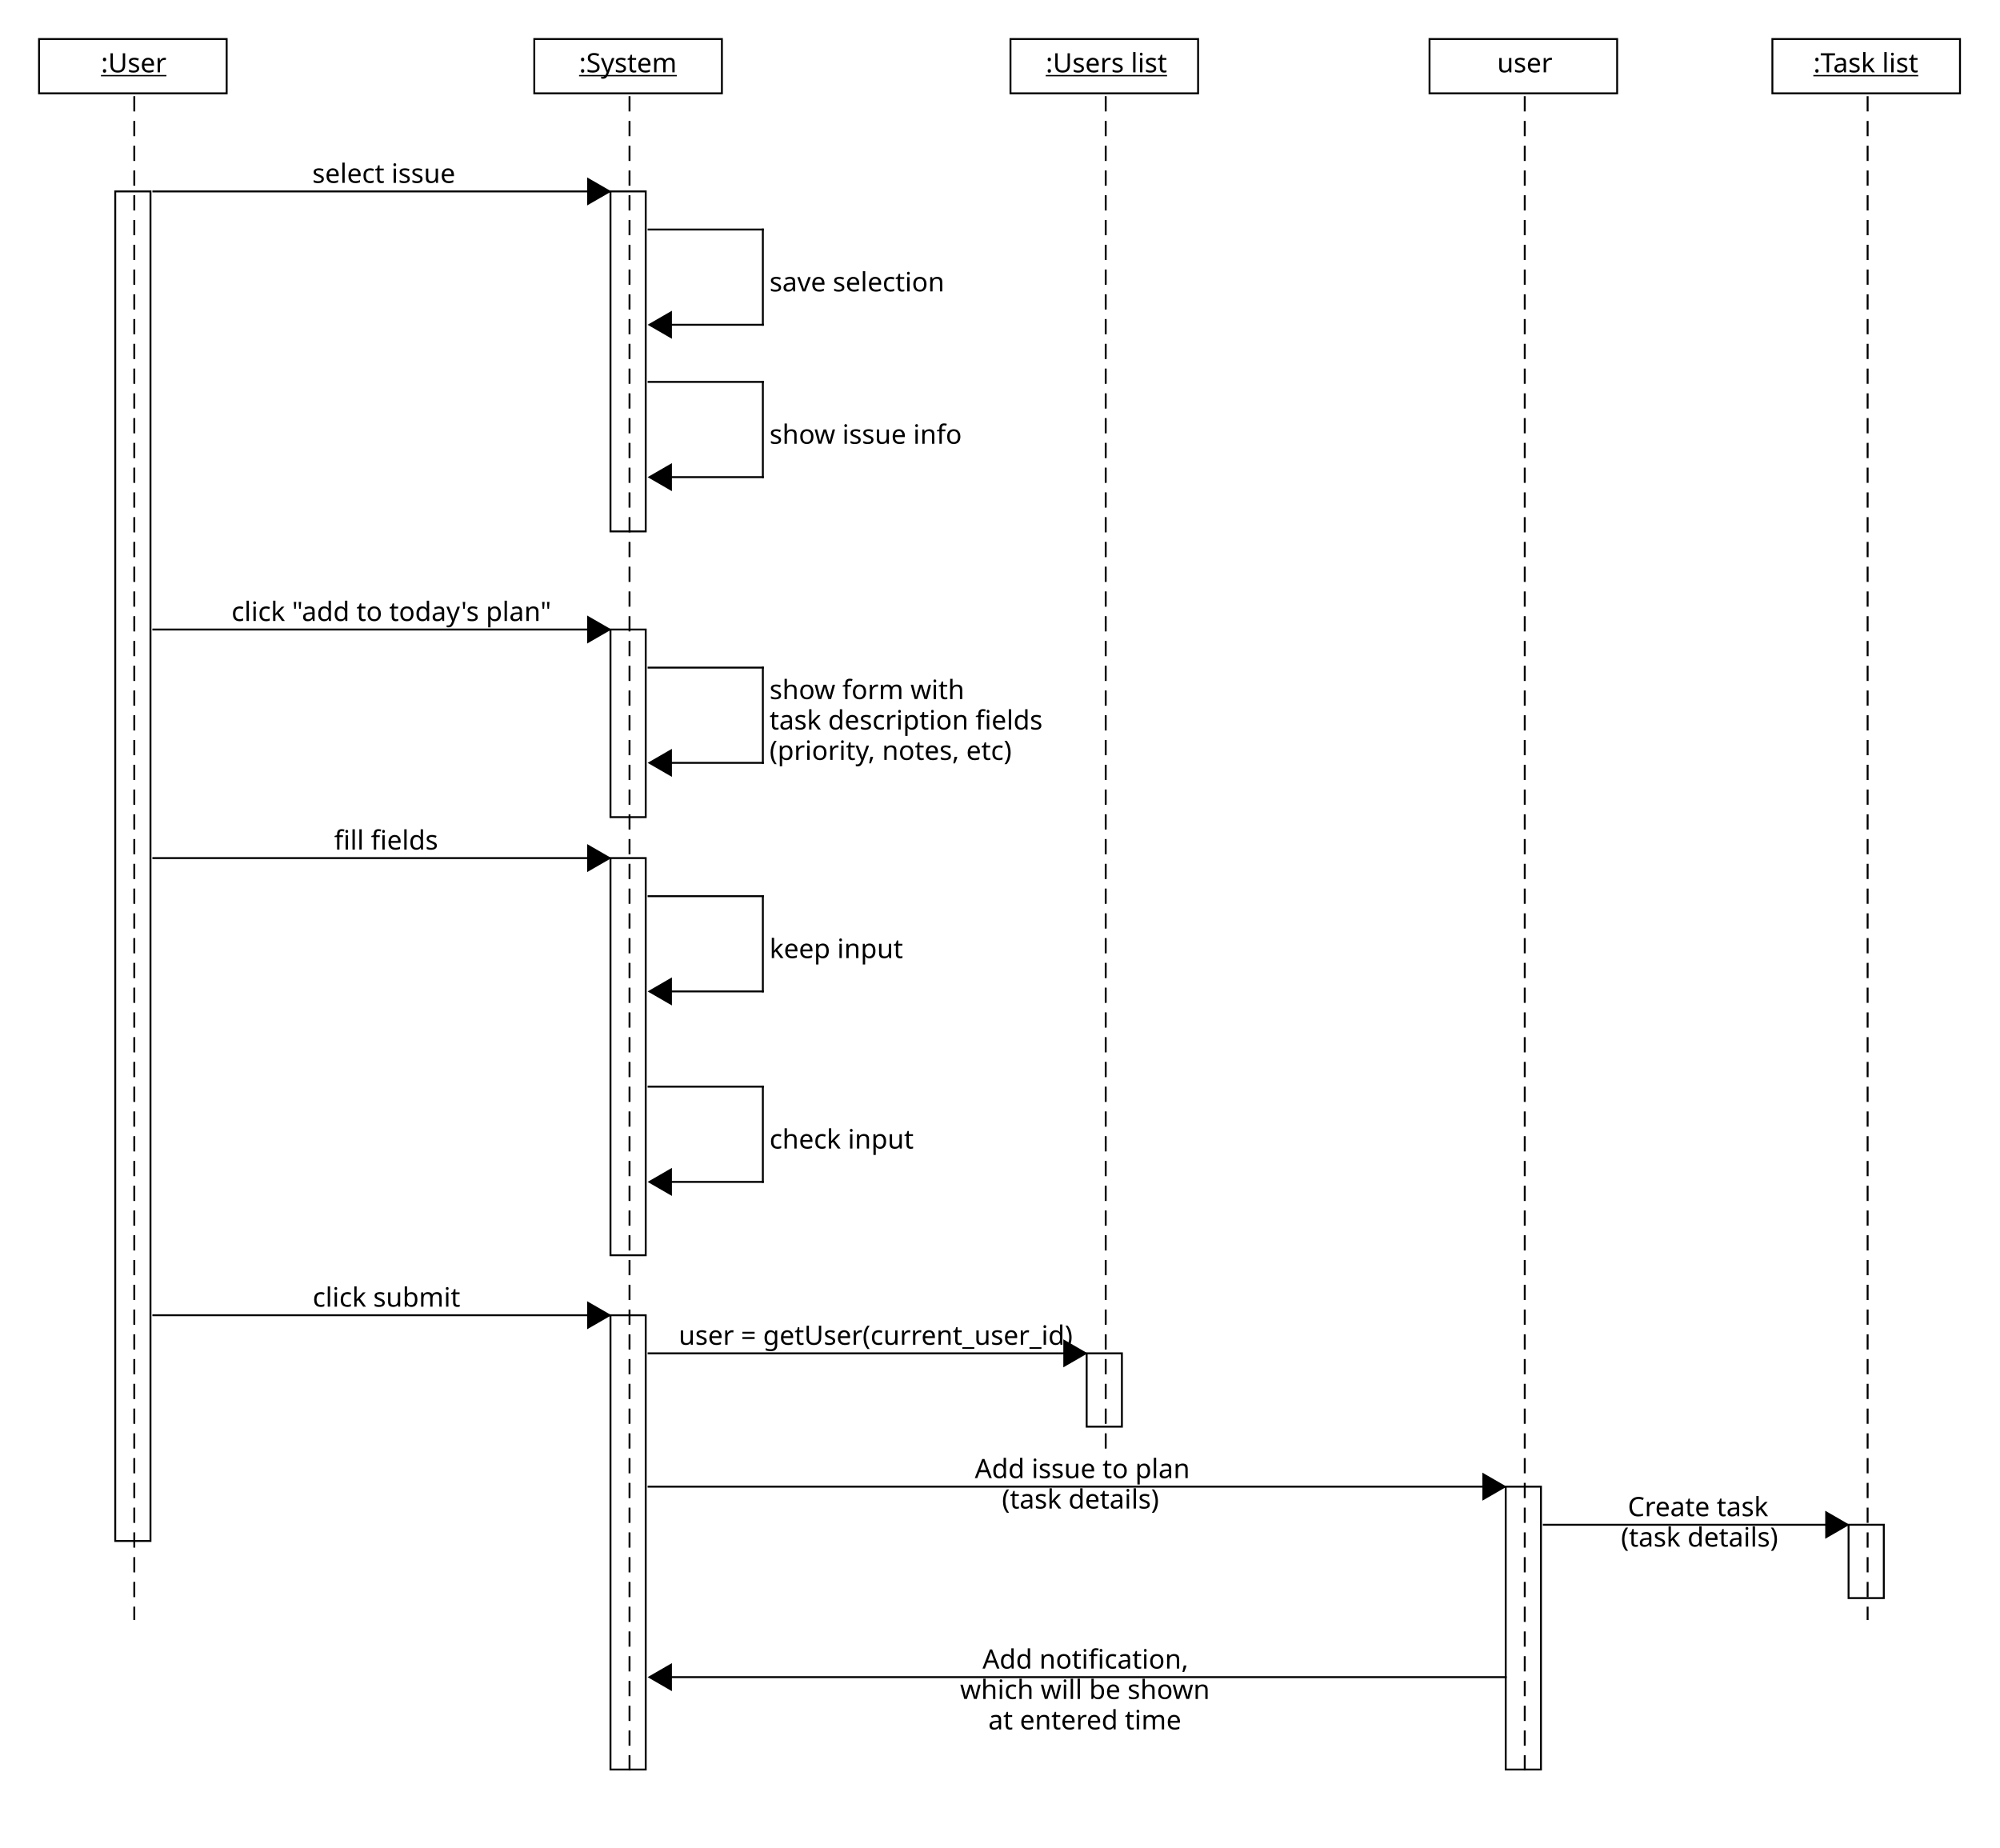
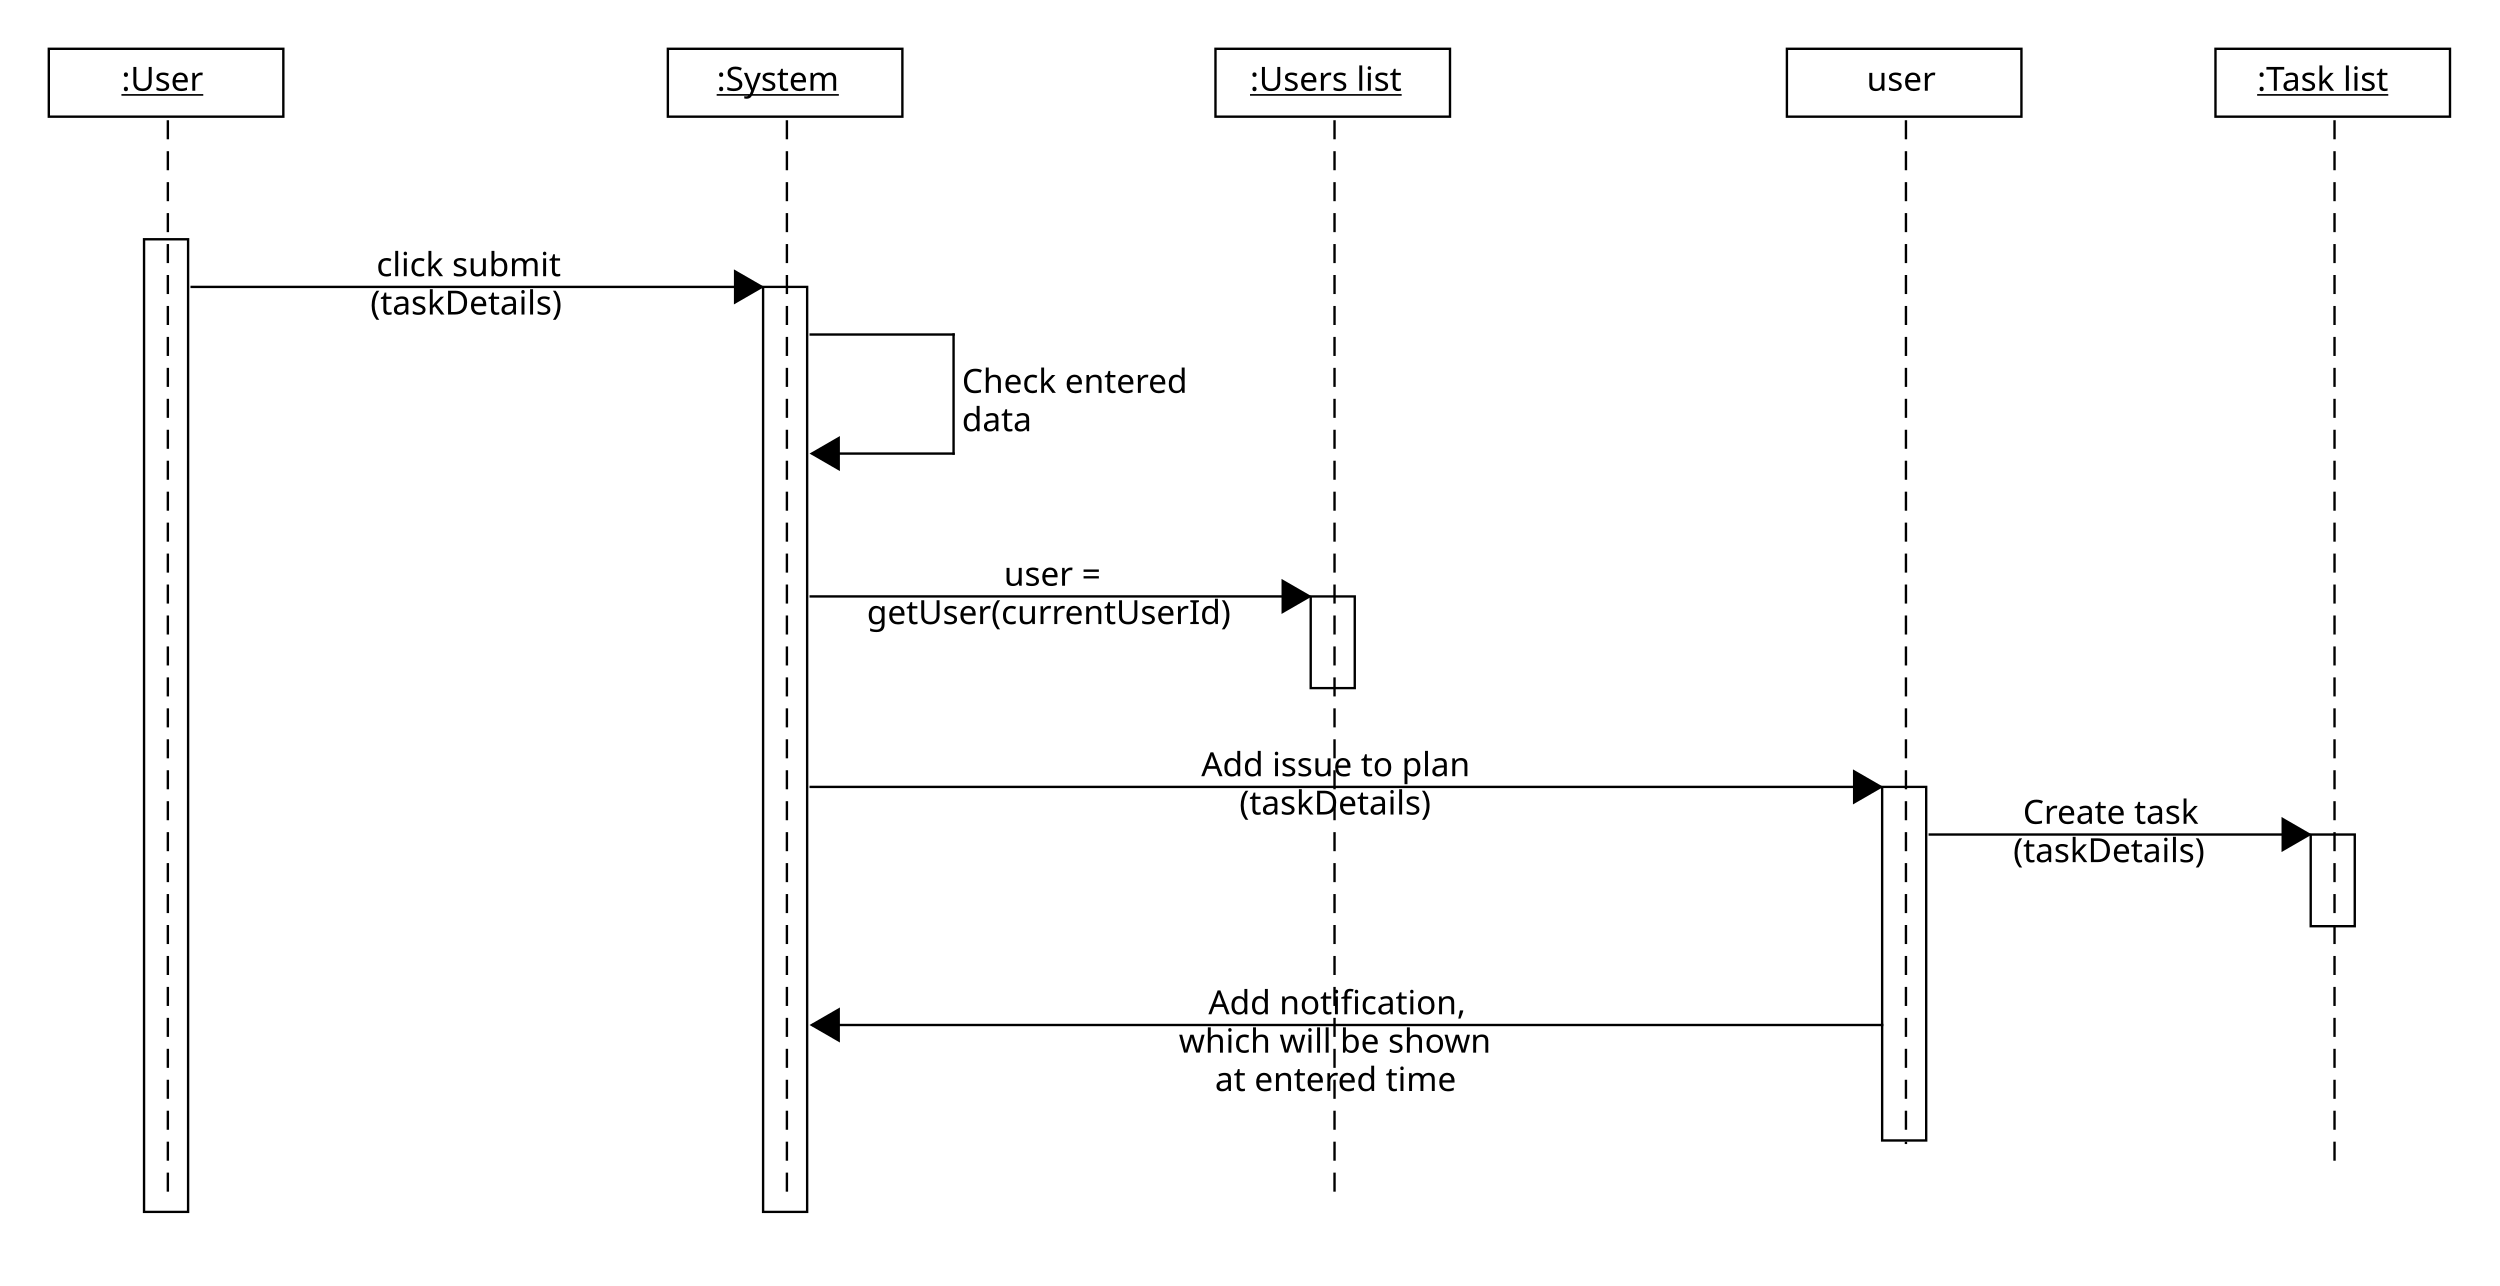
- <svg xmlns="http://www.w3.org/2000/svg" fill-opacity="1" color-rendering="auto" color-interpolation="auto" text-rendering="auto" stroke="black" stroke-linecap="square" width="1050" stroke-miterlimit="10" shape-rendering="auto" stroke-opacity="1" fill="black" stroke-dasharray="none" font-weight="normal" stroke-width="1" viewBox="-20 -20 1050 970" height="970" font-family="'Dialog'" font-style="normal" stroke-linejoin="miter" font-size="12px" stroke-dashoffset="0" image-rendering="auto">
+ <svg xmlns="http://www.w3.org/2000/svg" fill-opacity="1" color-rendering="auto" color-interpolation="auto" text-rendering="auto" stroke="black" stroke-linecap="square" width="1050" stroke-miterlimit="10" shape-rendering="auto" stroke-opacity="1" fill="black" stroke-dasharray="none" font-weight="normal" stroke-width="1" viewBox="-10 -10 1050 540" height="540" font-family="'Dialog'" font-style="normal" stroke-linejoin="miter" font-size="12px" stroke-dashoffset="0" image-rendering="auto">
  <defs id="genericDefs" />
  <g>
    <defs id="defs1">
      <clipPath clipPathUnits="userSpaceOnUse" id="clipPath1">
        <path d="M0 0 L2147483647 0 L2147483647 2147483647 L0 2147483647 L0 0 Z" />
      </clipPath>
      <clipPath clipPathUnits="userSpaceOnUse" id="clipPath2">
        <path d="M0 0 L0 30 L100 30 L100 0 Z" />
      </clipPath>
      <clipPath clipPathUnits="userSpaceOnUse" id="clipPath3">
        <path d="M0 0 L0 40 L20 40 L20 0 Z" />
      </clipPath>
      <clipPath clipPathUnits="userSpaceOnUse" id="clipPath4">
        <path d="M0 0 L0 150 L20 150 L20 0 Z" />
      </clipPath>
      <clipPath clipPathUnits="userSpaceOnUse" id="clipPath5">
-         <path d="M0 0 L0 240 L20 240 L20 0 Z" />
+         <path d="M0 0 L0 390 L20 390 L20 0 Z" />
      </clipPath>
      <clipPath clipPathUnits="userSpaceOnUse" id="clipPath6">
-         <path d="M0 0 L0 210 L20 210 L20 0 Z" />
+         <path d="M0 0 L0 410 L20 410 L20 0 Z" />
      </clipPath>
      <clipPath clipPathUnits="userSpaceOnUse" id="clipPath7">
-         <path d="M0 0 L0 100 L20 100 L20 0 Z" />
+         <path d="M0 0 L0 80 L190 80 L190 0 Z" />
      </clipPath>
      <clipPath clipPathUnits="userSpaceOnUse" id="clipPath8">
-         <path d="M0 0 L0 180 L20 180 L20 0 Z" />
+         <path d="M0 0 L0 60 L480 60 L480 0 Z" />
      </clipPath>
      <clipPath clipPathUnits="userSpaceOnUse" id="clipPath9">
-         <path d="M0 0 L0 710 L20 710 L20 0 Z" />
+         <path d="M0 0 L0 50 L190 50 L190 0 Z" />
      </clipPath>
      <clipPath clipPathUnits="userSpaceOnUse" id="clipPath10">
-         <path d="M0 0 L0 80 L160 80 L160 0 Z" />
+         <path d="M0 0 L0 470 L30 470 L30 0 Z" />
      </clipPath>
      <clipPath clipPathUnits="userSpaceOnUse" id="clipPath11">
-         <path d="M0 0 L0 80 L180 80 L180 0 Z" />
+         <path d="M0 0 L0 50 L480 50 L480 0 Z" />
      </clipPath>
      <clipPath clipPathUnits="userSpaceOnUse" id="clipPath12">
-         <path d="M0 0 L0 60 L480 60 L480 0 Z" />
+         <path d="M0 0 L0 50 L240 50 L240 0 Z" />
      </clipPath>
      <clipPath clipPathUnits="userSpaceOnUse" id="clipPath13">
-         <path d="M0 0 L0 50 L190 50 L190 0 Z" />
+         <path d="M0 0 L0 50 L270 50 L270 0 Z" />
      </clipPath>
      <clipPath clipPathUnits="userSpaceOnUse" id="clipPath14">
-         <path d="M0 0 L0 830 L30 830 L30 0 Z" />
+         <path d="M0 0 L0 460 L30 460 L30 0 Z" />
      </clipPath>
      <clipPath clipPathUnits="userSpaceOnUse" id="clipPath15">
-         <path d="M0 0 L0 50 L480 50 L480 0 Z" />
-       </clipPath>
-       <clipPath clipPathUnits="userSpaceOnUse" id="clipPath16">
-         <path d="M0 0 L0 40 L260 40 L260 0 Z" />
-       </clipPath>
-       <clipPath clipPathUnits="userSpaceOnUse" id="clipPath17">
-         <path d="M0 0 L0 40 L270 40 L270 0 Z" />
-       </clipPath>
-       <clipPath clipPathUnits="userSpaceOnUse" id="clipPath18">
-         <path d="M0 0 L0 80 L150 80 L150 0 Z" />
-       </clipPath>
-       <clipPath clipPathUnits="userSpaceOnUse" id="clipPath19">
-         <path d="M0 0 L0 80 L220 80 L220 0 Z" />
-       </clipPath>
-       <clipPath clipPathUnits="userSpaceOnUse" id="clipPath20">
-         <path d="M0 0 L0 910 L30 910 L30 0 Z" />
-       </clipPath>
-       <clipPath clipPathUnits="userSpaceOnUse" id="clipPath21">
-         <path d="M0 0 L0 740 L30 740 L30 0 Z" />
+         <path d="M0 0 L0 480 L30 480 L30 0 Z" />
      </clipPath>
    </defs>
-     <g fill="rgb(255,255,255)" fill-opacity="0" stroke-opacity="0" stroke="rgb(255,255,255)">
+     <g fill="rgb(255,255,255)" fill-opacity="0" transform="translate(10,10)" stroke-opacity="0" stroke="rgb(255,255,255)">
      <rect x="0.5" width="98.5" height="28.5" y="0.5" clip-path="url(#clipPath2)" stroke="none" />
    </g>
-     <g>
+     <g transform="translate(10,10)">
      <rect fill="none" x="0.5" width="98.5" height="28.5" y="0.5" clip-path="url(#clipPath2)" />
-       <text x="33" font-size="14px" y="17.969" text-decoration="underline" clip-path="url(#clipPath2)" font-family="sans-serif" stroke="none" xml:space="preserve">:User</text>
+       <text x="31" font-size="14px" y="18.109" text-decoration="underline" clip-path="url(#clipPath2)" font-family="sans-serif" stroke="none" xml:space="preserve">:User</text>
    </g>
-     <g fill="rgb(255,255,255)" fill-opacity="0" transform="translate(950,780)" stroke-opacity="0" stroke="rgb(255,255,255)">
+     <g fill="rgb(255,255,255)" fill-opacity="0" transform="translate(960,340)" stroke-opacity="0" stroke="rgb(255,255,255)">
      <rect x="0.5" width="18.5" height="38.5" y="0.5" clip-path="url(#clipPath3)" stroke="none" />
    </g>
-     <g transform="translate(950,780)">
+     <g transform="translate(960,340)">
      <rect fill="none" x="0.5" width="18.5" height="38.5" y="0.5" clip-path="url(#clipPath3)" />
    </g>
-     <g fill="rgb(255,255,255)" fill-opacity="0" transform="translate(910,0)" stroke-opacity="0" stroke="rgb(255,255,255)">
+     <g fill="rgb(255,255,255)" fill-opacity="0" transform="translate(920,10)" stroke-opacity="0" stroke="rgb(255,255,255)">
      <rect x="0.5" width="98.5" height="28.5" y="0.5" clip-path="url(#clipPath2)" stroke="none" />
    </g>
-     <g transform="translate(910,0)">
+     <g transform="translate(920,10)">
      <rect fill="none" x="0.5" width="98.5" height="28.5" y="0.5" clip-path="url(#clipPath2)" />
-       <text x="22" font-size="14px" y="17.969" text-decoration="underline" clip-path="url(#clipPath2)" font-family="sans-serif" stroke="none" xml:space="preserve">:Task list</text>
+       <text x="18" font-size="14px" y="18.109" text-decoration="underline" clip-path="url(#clipPath2)" font-family="sans-serif" stroke="none" xml:space="preserve">:Task list</text>
    </g>
-     <g fill="rgb(255,255,255)" fill-opacity="0" transform="translate(770,760)" stroke-opacity="0" stroke="rgb(255,255,255)">
+     <g fill="rgb(255,255,255)" fill-opacity="0" transform="translate(780,320)" stroke-opacity="0" stroke="rgb(255,255,255)">
      <rect x="0.5" width="18.5" height="148.5" y="0.5" clip-path="url(#clipPath4)" stroke="none" />
    </g>
-     <g transform="translate(770,760)">
+     <g transform="translate(780,320)">
      <rect fill="none" x="0.5" width="18.5" height="148.5" y="0.5" clip-path="url(#clipPath4)" />
    </g>
-     <g fill="rgb(255,255,255)" fill-opacity="0" transform="translate(550,690)" stroke-opacity="0" stroke="rgb(255,255,255)">
+     <g fill="rgb(255,255,255)" fill-opacity="0" transform="translate(540,240)" stroke-opacity="0" stroke="rgb(255,255,255)">
      <rect x="0.5" width="18.5" height="38.5" y="0.5" clip-path="url(#clipPath3)" stroke="none" />
    </g>
-     <g transform="translate(550,690)">
+     <g transform="translate(540,240)">
      <rect fill="none" x="0.5" width="18.5" height="38.5" y="0.5" clip-path="url(#clipPath3)" />
    </g>
-     <g fill="rgb(255,255,255)" fill-opacity="0" transform="translate(300,670)" stroke-opacity="0" stroke="rgb(255,255,255)">
-       <rect x="0.5" width="18.5" height="238.5" y="0.5" clip-path="url(#clipPath5)" stroke="none" />
+     <g fill="rgb(255,255,255)" fill-opacity="0" transform="translate(310,110)" stroke-opacity="0" stroke="rgb(255,255,255)">
+       <rect x="0.5" width="18.5" height="388.5" y="0.5" clip-path="url(#clipPath5)" stroke="none" />
    </g>
-     <g transform="translate(300,670)">
-       <rect fill="none" x="0.5" width="18.5" height="238.5" y="0.5" clip-path="url(#clipPath5)" />
+     <g transform="translate(310,110)">
+       <rect fill="none" x="0.5" width="18.5" height="388.5" y="0.5" clip-path="url(#clipPath5)" />
    </g>
-     <g fill="rgb(255,255,255)" fill-opacity="0" transform="translate(300,430)" stroke-opacity="0" stroke="rgb(255,255,255)">
-       <rect x="0.5" width="18.5" height="208.5" y="0.5" clip-path="url(#clipPath6)" stroke="none" />
+     <g fill="rgb(255,255,255)" fill-opacity="0" transform="translate(50,90)" stroke-opacity="0" stroke="rgb(255,255,255)">
+       <rect x="0.5" width="18.5" height="408.5" y="0.5" clip-path="url(#clipPath6)" stroke="none" />
    </g>
-     <g transform="translate(300,430)">
-       <rect fill="none" x="0.5" width="18.5" height="208.5" y="0.5" clip-path="url(#clipPath6)" />
+     <g transform="translate(50,90)">
+       <rect fill="none" x="0.5" width="18.5" height="408.5" y="0.5" clip-path="url(#clipPath6)" />
    </g>
-     <g fill="rgb(255,255,255)" fill-opacity="0" transform="translate(300,310)" stroke-opacity="0" stroke="rgb(255,255,255)">
-       <rect x="0.5" width="18.5" height="98.5" y="0.5" clip-path="url(#clipPath7)" stroke="none" />
-     </g>
-     <g transform="translate(300,310)">
-       <rect fill="none" x="0.5" width="18.5" height="98.5" y="0.5" clip-path="url(#clipPath7)" />
-     </g>
-     <g fill="rgb(255,255,255)" fill-opacity="0" transform="translate(300,80)" stroke-opacity="0" stroke="rgb(255,255,255)">
-       <rect x="0.5" width="18.5" height="178.5" y="0.5" clip-path="url(#clipPath8)" stroke="none" />
-     </g>
-     <g transform="translate(300,80)">
-       <rect fill="none" x="0.5" width="18.5" height="178.5" y="0.5" clip-path="url(#clipPath8)" />
-     </g>
-     <g fill="rgb(255,255,255)" fill-opacity="0" transform="translate(40,80)" stroke-opacity="0" stroke="rgb(255,255,255)">
-       <rect x="0.5" width="18.5" height="708.5" y="0.5" clip-path="url(#clipPath9)" stroke="none" />
-     </g>
-     <g transform="translate(40,80)">
-       <rect fill="none" x="0.5" width="18.5" height="708.5" y="0.5" clip-path="url(#clipPath9)" />
-     </g>
-     <g fill="rgb(255,255,255)" fill-opacity="0" transform="translate(730,0)" stroke-opacity="0" stroke="rgb(255,255,255)">
+     <g fill="rgb(255,255,255)" fill-opacity="0" transform="translate(740,10)" stroke-opacity="0" stroke="rgb(255,255,255)">
      <rect x="0.5" width="98.5" height="28.5" y="0.5" clip-path="url(#clipPath2)" stroke="none" />
    </g>
-     <g transform="translate(730,0)">
+     <g transform="translate(740,10)">
      <rect fill="none" x="0.5" width="98.5" height="28.5" y="0.5" clip-path="url(#clipPath2)" />
-       <text x="36" font-size="14px" y="17.969" clip-path="url(#clipPath2)" font-family="sans-serif" stroke="none" xml:space="preserve">user</text>
+       <text x="34" font-size="14px" y="18.109" clip-path="url(#clipPath2)" font-family="sans-serif" stroke="none" xml:space="preserve">user</text>
    </g>
-     <g fill="rgb(255,255,255)" fill-opacity="0" transform="translate(510,0)" stroke-opacity="0" stroke="rgb(255,255,255)">
+     <g fill="rgb(255,255,255)" fill-opacity="0" transform="translate(500,10)" stroke-opacity="0" stroke="rgb(255,255,255)">
      <rect x="0.5" width="98.5" height="28.5" y="0.5" clip-path="url(#clipPath2)" stroke="none" />
    </g>
-     <g transform="translate(510,0)">
+     <g transform="translate(500,10)">
      <rect fill="none" x="0.5" width="98.5" height="28.5" y="0.5" clip-path="url(#clipPath2)" />
-       <text x="19" font-size="14px" y="17.969" text-decoration="underline" clip-path="url(#clipPath2)" font-family="sans-serif" stroke="none" xml:space="preserve">:Users list</text>
+       <text x="15" font-size="14px" y="18.109" text-decoration="underline" clip-path="url(#clipPath2)" font-family="sans-serif" stroke="none" xml:space="preserve">:Users list</text>
    </g>
-     <g fill="rgb(255,255,255)" fill-opacity="0" transform="translate(260,0)" stroke-opacity="0" stroke="rgb(255,255,255)">
+     <g fill="rgb(255,255,255)" fill-opacity="0" transform="translate(270,10)" stroke-opacity="0" stroke="rgb(255,255,255)">
      <rect x="0.5" width="98.5" height="28.5" y="0.5" clip-path="url(#clipPath2)" stroke="none" />
    </g>
-     <g transform="translate(260,0)">
+     <g transform="translate(270,10)">
      <rect fill="none" x="0.5" width="98.5" height="28.5" y="0.5" clip-path="url(#clipPath2)" />
-       <text x="24" font-size="14px" y="17.969" text-decoration="underline" clip-path="url(#clipPath2)" font-family="sans-serif" stroke="none" xml:space="preserve">:System</text>
+       <text x="21" font-size="14px" y="18.109" text-decoration="underline" clip-path="url(#clipPath2)" font-family="sans-serif" stroke="none" xml:space="preserve">:System</text>
    </g>
-     <g transform="translate(310,540)">
-       <path fill="none" d="M11.5 60.5 L70.5 60.5" clip-path="url(#clipPath10)" />
-       <path fill="none" d="M70.5 60.5 L70.5 10.5" clip-path="url(#clipPath10)" />
-       <path fill="none" d="M70.5 10.5 L10.5 10.5" clip-path="url(#clipPath10)" />
-       <path d="M22.258 67 L11 60.5 L22.258 54 Z" clip-path="url(#clipPath10)" stroke="none" />
-       <path fill="none" d="M22.258 67 L11 60.5 L22.258 54 Z" clip-path="url(#clipPath10)" />
-       <text x="74" font-size="14px" y="42.984" clip-path="url(#clipPath10)" font-family="sans-serif" stroke="none" xml:space="preserve">check input</text>
+     <g transform="translate(320,120)">
+       <path fill="none" d="M11.5 60.5 L70.5 60.5" clip-path="url(#clipPath7)" />
+       <path fill="none" d="M70.5 60.5 L70.5 10.5" clip-path="url(#clipPath7)" />
+       <path fill="none" d="M70.5 10.5 L10.5 10.5" clip-path="url(#clipPath7)" />
+       <path d="M22.258 67 L11 60.5 L22.258 54 Z" clip-path="url(#clipPath7)" stroke="none" />
+       <path fill="none" d="M22.258 67 L11 60.5 L22.258 54 Z" clip-path="url(#clipPath7)" />
+       <text x="74" font-size="14px" y="35" clip-path="url(#clipPath7)" font-family="sans-serif" stroke="none" xml:space="preserve">Check entered</text>
+       <text x="74" font-size="14px" y="51.109" clip-path="url(#clipPath7)" font-family="sans-serif" stroke="none" xml:space="preserve">data</text>
    </g>
-     <g transform="translate(310,170)">
-       <path fill="none" d="M11.5 60.5 L70.5 60.5" clip-path="url(#clipPath11)" />
-       <path fill="none" d="M70.5 60.5 L70.5 10.5" clip-path="url(#clipPath11)" />
-       <path fill="none" d="M70.5 10.5 L10.5 10.5" clip-path="url(#clipPath11)" />
-       <path d="M22.258 67 L11 60.5 L22.258 54 Z" clip-path="url(#clipPath11)" stroke="none" />
-       <path fill="none" d="M22.258 67 L11 60.5 L22.258 54 Z" clip-path="url(#clipPath11)" />
-       <text x="74" font-size="14px" y="42.984" clip-path="url(#clipPath11)" font-family="sans-serif" stroke="none" xml:space="preserve">show issue info</text>
+     <g transform="translate(320,400)">
+       <path fill="none" d="M11.5 20.5 L460.5 20.5" clip-path="url(#clipPath8)" />
+       <path d="M22.258 27 L11 20.5 L22.258 14 Z" clip-path="url(#clipPath8)" stroke="none" />
+       <path fill="none" d="M22.258 27 L11 20.5 L22.258 14 Z" clip-path="url(#clipPath8)" />
+       <text x="177.51" font-size="14px" y="16" clip-path="url(#clipPath8)" font-family="sans-serif" stroke="none" xml:space="preserve">Add notification,</text>
+       <text x="165.096" font-size="14px" y="32.109" clip-path="url(#clipPath8)" font-family="sans-serif" stroke="none" xml:space="preserve">which will be shown</text>
+       <text x="180.278" font-size="14px" y="48.219" clip-path="url(#clipPath8)" font-family="sans-serif" stroke="none" xml:space="preserve">at entered time</text>
    </g>
-     <g transform="translate(310,840)">
-       <path fill="none" d="M11.5 20.5 L460.5 20.5" clip-path="url(#clipPath12)" />
-       <path d="M22.258 27 L11 20.5 L22.258 14 Z" clip-path="url(#clipPath12)" stroke="none" />
-       <path fill="none" d="M22.258 27 L11 20.5 L22.258 14 Z" clip-path="url(#clipPath12)" />
-       <text x="185.807" font-size="14px" y="16" clip-path="url(#clipPath12)" font-family="sans-serif" stroke="none" xml:space="preserve">Add notification,</text>
-       <text x="174.03" font-size="14px" y="31.969" clip-path="url(#clipPath12)" font-family="sans-serif" stroke="none" xml:space="preserve">which will be shown</text>
-       <text x="188.849" font-size="14px" y="47.938" clip-path="url(#clipPath12)" font-family="sans-serif" stroke="none" xml:space="preserve">at entered time</text>
+     <g transform="translate(790,320)">
+       <path fill="none" d="M169.5 20.5 L10.5 20.5" clip-path="url(#clipPath9)" />
+       <path d="M158.742 14 L170 20.5 L158.742 27 Z" clip-path="url(#clipPath9)" stroke="none" />
+       <path fill="none" d="M158.742 14 L170 20.5 L158.742 27 Z" clip-path="url(#clipPath9)" />
+       <text x="49.627" font-size="14px" y="16" clip-path="url(#clipPath9)" font-family="sans-serif" stroke="none" xml:space="preserve">Create task</text>
+       <text x="45.536" font-size="14px" y="32.109" clip-path="url(#clipPath9)" font-family="sans-serif" stroke="none" xml:space="preserve">(taskDetails)</text>
    </g>
-     <g transform="translate(780,760)">
-       <path fill="none" d="M169.5 20.5 L10.5 20.5" clip-path="url(#clipPath13)" />
-       <path d="M158.742 14 L170 20.5 L158.742 27 Z" clip-path="url(#clipPath13)" stroke="none" />
-       <path fill="none" d="M158.742 14 L170 20.5 L158.742 27 Z" clip-path="url(#clipPath13)" />
-       <text x="54.582" font-size="14px" y="16" clip-path="url(#clipPath13)" font-family="sans-serif" stroke="none" xml:space="preserve">Create task</text>
-       <text x="50.996" font-size="14px" y="31.969" clip-path="url(#clipPath13)" font-family="sans-serif" stroke="none" xml:space="preserve">(task details)</text>
+     <g stroke-dasharray="8,5" stroke-miterlimit="5" transform="translate(960,30)" stroke-linecap="butt">
+       <path fill="none" d="M10.5 10.5 L10.5 450.5" clip-path="url(#clipPath10)" />
    </g>
-     <g stroke-dasharray="8,5" stroke-miterlimit="5" transform="translate(950,20)" stroke-linecap="butt">
-       <path fill="none" d="M10.5 10.5 L10.5 810.5" clip-path="url(#clipPath14)" />
+     <g transform="translate(320,300)">
+       <path fill="none" d="M459.5 20.5 L10.5 20.5" clip-path="url(#clipPath11)" />
+       <path d="M448.742 14 L460 20.5 L448.742 27 Z" clip-path="url(#clipPath11)" stroke="none" />
+       <path fill="none" d="M448.742 14 L460 20.5 L448.742 27 Z" clip-path="url(#clipPath11)" />
+       <text x="174.526" font-size="14px" y="16" clip-path="url(#clipPath11)" font-family="sans-serif" stroke="none" xml:space="preserve">Add issue to plan</text>
+       <text x="190.536" font-size="14px" y="32.109" clip-path="url(#clipPath11)" font-family="sans-serif" stroke="none" xml:space="preserve">(taskDetails)</text>
    </g>
-     <g transform="translate(310,740)">
-       <path fill="none" d="M459.5 20.5 L10.5 20.5" clip-path="url(#clipPath15)" />
-       <path d="M448.742 14 L460 20.5 L448.742 27 Z" clip-path="url(#clipPath15)" stroke="none" />
-       <path fill="none" d="M448.742 14 L460 20.5 L448.742 27 Z" clip-path="url(#clipPath15)" />
-       <text x="181.768" font-size="14px" y="16" clip-path="url(#clipPath15)" font-family="sans-serif" stroke="none" xml:space="preserve">Add issue to plan</text>
-       <text x="195.996" font-size="14px" y="31.969" clip-path="url(#clipPath15)" font-family="sans-serif" stroke="none" xml:space="preserve">(task details)</text>
+     <g transform="translate(320,220)">
+       <path fill="none" d="M219.5 20.5 L10.5 20.5" clip-path="url(#clipPath12)" />
+       <path d="M208.742 14 L220 20.5 L208.742 27 Z" clip-path="url(#clipPath12)" stroke="none" />
+       <path fill="none" d="M208.742 14 L220 20.5 L208.742 27 Z" clip-path="url(#clipPath12)" />
+       <text x="91.642" font-size="14px" y="16" clip-path="url(#clipPath12)" font-family="sans-serif" stroke="none" xml:space="preserve">user =</text>
+       <text x="34.097" font-size="14px" y="32.109" clip-path="url(#clipPath12)" font-family="sans-serif" stroke="none" xml:space="preserve">getUser(currentUserId)</text>
    </g>
-     <g transform="translate(310,670)">
-       <path fill="none" d="M239.5 20.5 L10.5 20.5" clip-path="url(#clipPath16)" />
-       <path d="M228.742 14 L240 20.5 L228.742 27 Z" clip-path="url(#clipPath16)" stroke="none" />
-       <path fill="none" d="M228.742 14 L240 20.5 L228.742 27 Z" clip-path="url(#clipPath16)" />
-       <text x="26.294" font-size="14px" y="16" clip-path="url(#clipPath16)" font-family="sans-serif" stroke="none" xml:space="preserve">user = getUser(current_user_id)</text>
+     <g transform="translate(60,90)">
+       <path fill="none" d="M249.5 20.5 L10.5 20.5" clip-path="url(#clipPath13)" />
+       <path d="M238.742 14 L250 20.5 L238.742 27 Z" clip-path="url(#clipPath13)" stroke="none" />
+       <path fill="none" d="M238.742 14 L250 20.5 L238.742 27 Z" clip-path="url(#clipPath13)" />
+       <text x="88.099" font-size="14px" y="16" clip-path="url(#clipPath13)" font-family="sans-serif" stroke="none" xml:space="preserve">click submit</text>
+       <text x="85.536" font-size="14px" y="32.109" clip-path="url(#clipPath13)" font-family="sans-serif" stroke="none" xml:space="preserve">(taskDetails)</text>
    </g>
-     <g transform="translate(50,650)">
-       <path fill="none" d="M249.5 20.5 L10.5 20.5" clip-path="url(#clipPath17)" />
-       <path d="M238.742 14 L250 20.5 L238.742 27 Z" clip-path="url(#clipPath17)" stroke="none" />
-       <path fill="none" d="M238.742 14 L250 20.5 L238.742 27 Z" clip-path="url(#clipPath17)" />
-       <text x="94.155" font-size="14px" y="16" clip-path="url(#clipPath17)" font-family="sans-serif" stroke="none" xml:space="preserve">click submit</text>
+     <g stroke-dasharray="8,5" stroke-miterlimit="5" transform="translate(780,30)" stroke-linecap="butt">
+       <path fill="none" d="M10.5 10.5 L10.5 440.5" clip-path="url(#clipPath14)" />
    </g>
-     <g transform="translate(50,410)">
-       <path fill="none" d="M249.5 20.5 L10.5 20.5" clip-path="url(#clipPath17)" />
-       <path d="M238.742 14 L250 20.5 L238.742 27 Z" clip-path="url(#clipPath17)" stroke="none" />
-       <path fill="none" d="M238.742 14 L250 20.5 L238.742 27 Z" clip-path="url(#clipPath17)" />
-       <text x="105.439" font-size="14px" y="16" clip-path="url(#clipPath17)" font-family="sans-serif" stroke="none" xml:space="preserve">fill fields</text>
+     <g stroke-dasharray="8,5" stroke-miterlimit="5" transform="translate(540,30)" stroke-linecap="butt">
+       <path fill="none" d="M10.5 10.5 L10.5 460.5" clip-path="url(#clipPath15)" />
    </g>
-     <g transform="translate(310,440)">
-       <path fill="none" d="M11.5 60.5 L70.5 60.5" clip-path="url(#clipPath18)" />
-       <path fill="none" d="M70.5 60.5 L70.5 10.5" clip-path="url(#clipPath18)" />
-       <path fill="none" d="M70.5 10.5 L10.5 10.5" clip-path="url(#clipPath18)" />
-       <path d="M22.258 67 L11 60.5 L22.258 54 Z" clip-path="url(#clipPath18)" stroke="none" />
-       <path fill="none" d="M22.258 67 L11 60.5 L22.258 54 Z" clip-path="url(#clipPath18)" />
-       <text x="74" font-size="14px" y="42.984" clip-path="url(#clipPath18)" font-family="sans-serif" stroke="none" xml:space="preserve">keep input</text>
+     <g stroke-dasharray="8,5" stroke-miterlimit="5" transform="translate(310,30)" stroke-linecap="butt">
+       <path fill="none" d="M10.5 10.5 L10.5 460.5" clip-path="url(#clipPath15)" />
    </g>
-     <g transform="translate(310,320)">
-       <path fill="none" d="M11.5 60.5 L70.5 60.5" clip-path="url(#clipPath19)" />
-       <path fill="none" d="M70.5 60.5 L70.5 10.5" clip-path="url(#clipPath19)" />
-       <path fill="none" d="M70.5 10.5 L10.5 10.5" clip-path="url(#clipPath19)" />
-       <path d="M22.258 67 L11 60.5 L22.258 54 Z" clip-path="url(#clipPath19)" stroke="none" />
-       <path fill="none" d="M22.258 67 L11 60.5 L22.258 54 Z" clip-path="url(#clipPath19)" />
-       <text x="74" font-size="14px" y="27.016" clip-path="url(#clipPath19)" font-family="sans-serif" stroke="none" xml:space="preserve">show form with</text>
-       <text x="74" font-size="14px" y="42.984" clip-path="url(#clipPath19)" font-family="sans-serif" stroke="none" xml:space="preserve">task description fields</text>
-       <text x="74" font-size="14px" y="58.953" clip-path="url(#clipPath19)" font-family="sans-serif" stroke="none" xml:space="preserve">(priority, notes, etc)</text>
-     </g>
-     <g transform="translate(50,290)">
-       <path fill="none" d="M249.5 20.5 L10.5 20.5" clip-path="url(#clipPath17)" />
-       <path d="M238.742 14 L250 20.5 L238.742 27 Z" clip-path="url(#clipPath17)" stroke="none" />
-       <path fill="none" d="M238.742 14 L250 20.5 L238.742 27 Z" clip-path="url(#clipPath17)" />
-       <text x="51.531" font-size="14px" y="16" clip-path="url(#clipPath17)" font-family="sans-serif" stroke="none" xml:space="preserve">click "add to today's plan"</text>
-     </g>
-     <g transform="translate(310,90)">
-       <path fill="none" d="M11.5 60.5 L70.5 60.5" clip-path="url(#clipPath11)" />
-       <path fill="none" d="M70.5 60.5 L70.5 10.5" clip-path="url(#clipPath11)" />
-       <path fill="none" d="M70.5 10.5 L10.5 10.5" clip-path="url(#clipPath11)" />
-       <path d="M22.258 67 L11 60.5 L22.258 54 Z" clip-path="url(#clipPath11)" stroke="none" />
-       <path fill="none" d="M22.258 67 L11 60.5 L22.258 54 Z" clip-path="url(#clipPath11)" />
-       <text x="74" font-size="14px" y="42.984" clip-path="url(#clipPath11)" font-family="sans-serif" stroke="none" xml:space="preserve">save selection</text>
-     </g>
-     <g transform="translate(50,60)">
-       <path fill="none" d="M249.5 20.5 L10.5 20.5" clip-path="url(#clipPath17)" />
-       <path d="M238.742 14 L250 20.5 L238.742 27 Z" clip-path="url(#clipPath17)" stroke="none" />
-       <path fill="none" d="M238.742 14 L250 20.5 L238.742 27 Z" clip-path="url(#clipPath17)" />
-       <text x="93.938" font-size="14px" y="16" clip-path="url(#clipPath17)" font-family="sans-serif" stroke="none" xml:space="preserve">select issue</text>
-     </g>
-     <g stroke-dasharray="8,5" stroke-miterlimit="5" transform="translate(770,20)" stroke-linecap="butt">
-       <path fill="none" d="M10.5 10.5 L10.5 890.5" clip-path="url(#clipPath20)" />
-     </g>
-     <g stroke-dasharray="8,5" stroke-miterlimit="5" transform="translate(550,20)" stroke-linecap="butt">
-       <path fill="none" d="M10.5 10.5 L10.5 720.5" clip-path="url(#clipPath21)" />
-     </g>
-     <g stroke-dasharray="8,5" stroke-miterlimit="5" transform="translate(300,20)" stroke-linecap="butt">
-       <path fill="none" d="M10.5 10.5 L10.5 890.5" clip-path="url(#clipPath20)" />
-     </g>
-     <g stroke-dasharray="8,5" stroke-miterlimit="5" transform="translate(40,20)" stroke-linecap="butt">
-       <path fill="none" d="M10.5 10.5 L10.5 810.5" clip-path="url(#clipPath14)" />
+     <g stroke-dasharray="8,5" stroke-miterlimit="5" transform="translate(50,30)" stroke-linecap="butt">
+       <path fill="none" d="M10.5 10.5 L10.5 460.5" clip-path="url(#clipPath15)" />
    </g>
  </g>
</svg>
